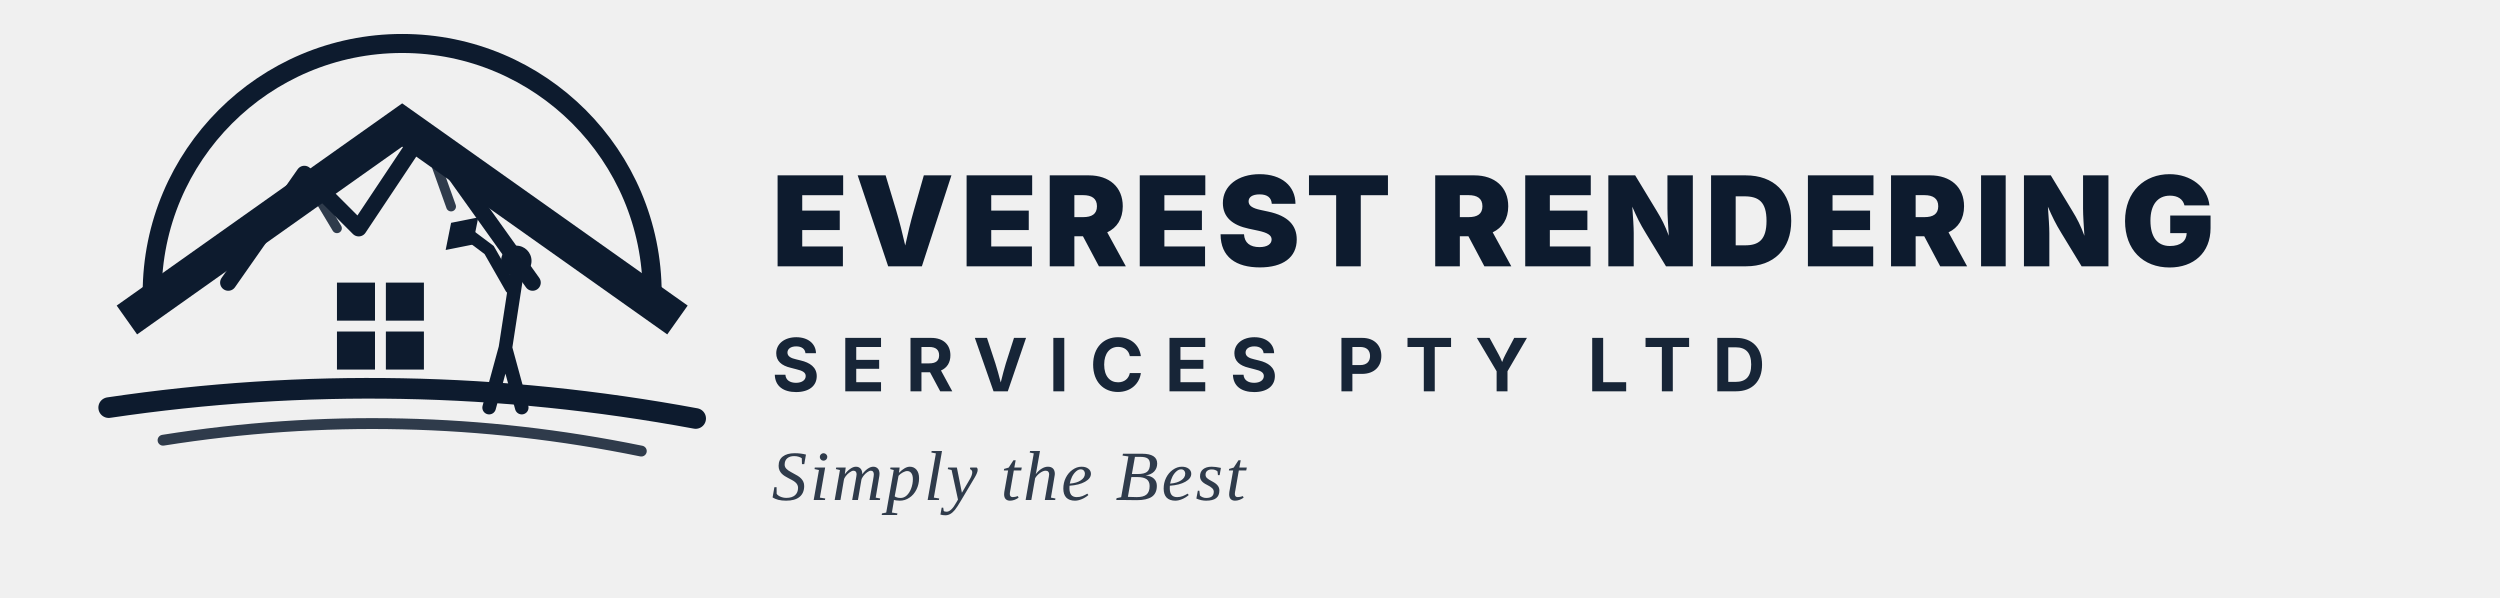
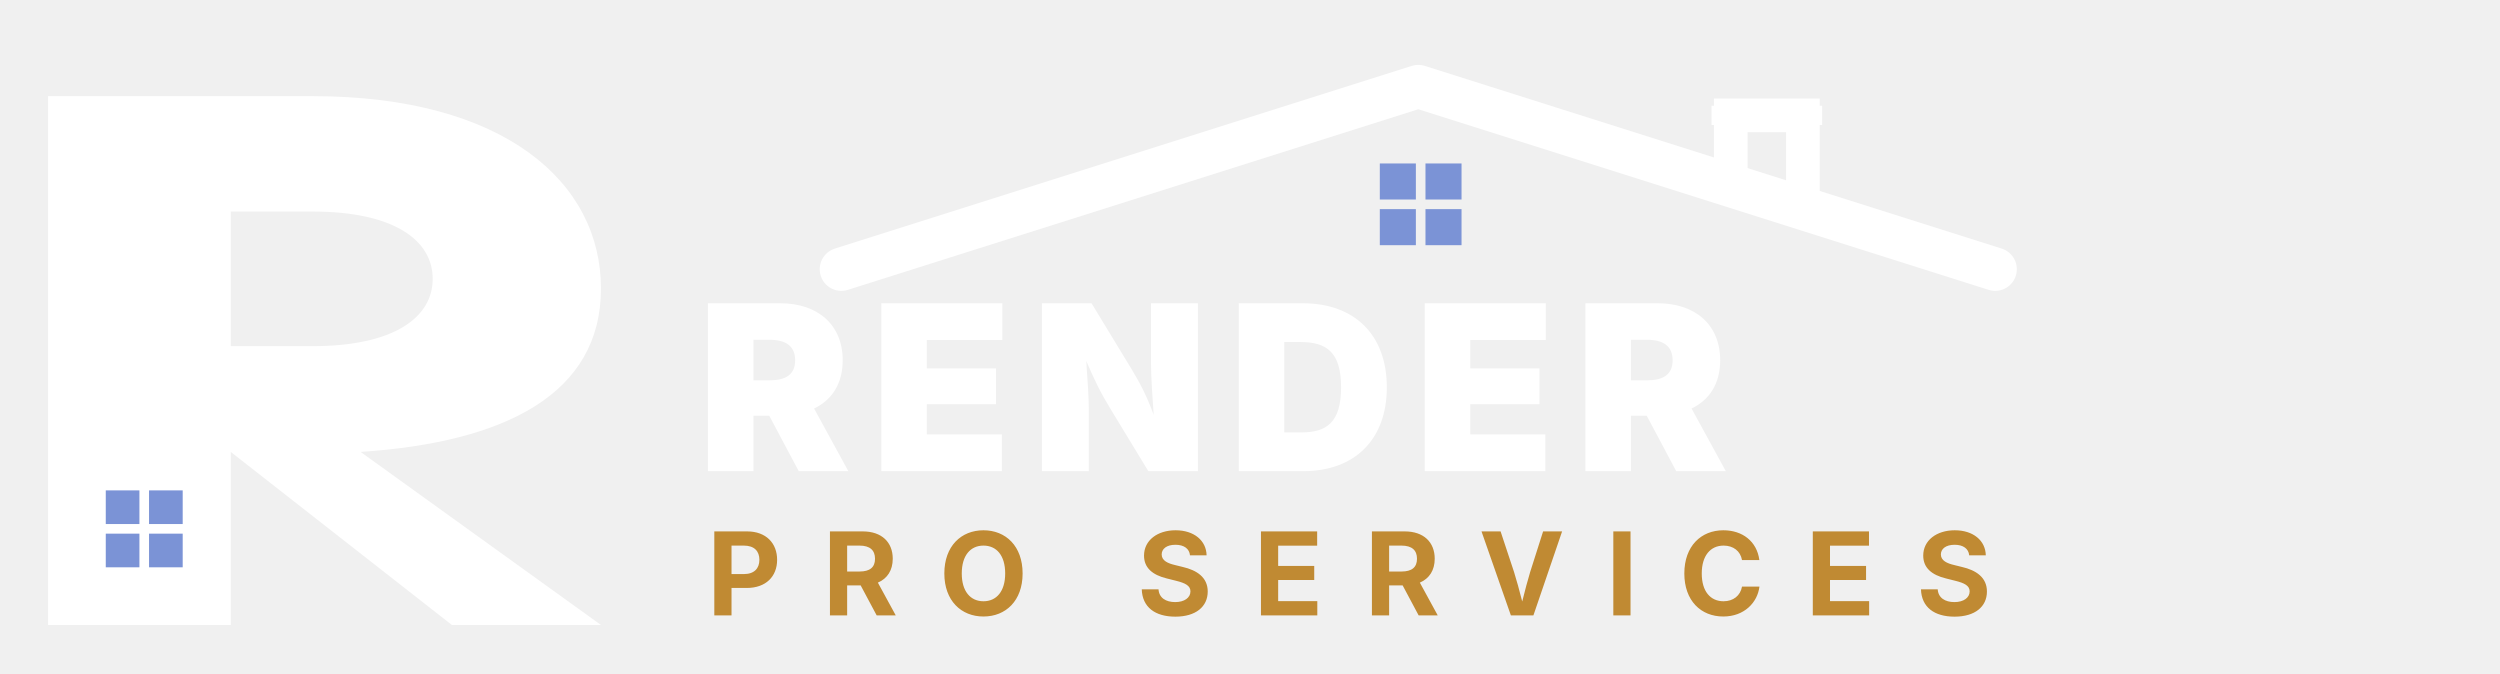
- <svg xmlns="http://www.w3.org/2000/svg" viewBox="0 0 460 110" width="460" height="110" fill="none">
-   <g transform="translate(10, 2)">
-     <path d="M 18,52 A 46,46 0 0,1 110,52" fill="none" stroke="#0d1b2e" stroke-width="3.5" stroke-linecap="round" />
-     <path d="M 32,50 L 46,30 L 56,40 L 68,22 L 78,36 L 88,50" fill="none" stroke="#0d1b2e" stroke-width="3" stroke-linejoin="round" stroke-linecap="round" />
-     <path d="M 46,30 L 52,40 M 68,22 L 73,36" stroke="#0d1b2e" stroke-width="1.8" opacity="0.85" stroke-linecap="round" />
-     <path d="M 16,55 L 64,21 L 112,55" fill="none" stroke="#0d1b2e" stroke-width="6.5" stroke-linejoin="miter" stroke-linecap="square" />
-     <rect x="52" y="50" width="7" height="7" fill="#0d1b2e" />
-     <rect x="61" y="50" width="7" height="7" fill="#0d1b2e" />
-     <rect x="52" y="59" width="7" height="7" fill="#0d1b2e" />
-     <rect x="61" y="59" width="7" height="7" fill="#0d1b2e" />
-     <circle cx="85" cy="46" r="2.8" fill="#0d1b2e" />
-     <path d="M 85,49 L 83,62 L 86,73 M 83,62 L 80,73" stroke="#0d1b2e" stroke-width="2.5" stroke-linecap="round" stroke-linejoin="round" fill="none" />
-     <path d="M 84,51 L 80,44 L 76,41" stroke="#0d1b2e" stroke-width="2.2" stroke-linecap="round" fill="none" />
-     <polygon points="73,39 78,38 77,43 72,44" fill="#0d1b2e" />
-     <path d="M 10,73 Q 64,65 118,75" stroke="#0d1b2e" stroke-width="3.8" stroke-linecap="round" fill="none" />
-     <path d="M 20,79 Q 64,72 108,81" stroke="#0d1b2e" stroke-width="2" stroke-linecap="round" fill="none" opacity="0.85" />
+ <svg xmlns="http://www.w3.org/2000/svg" viewBox="0 0 520 140" width="520" height="140" fill="none">
+   <g transform="translate(10, 10)">
+     <path d="M 0 10 L 55 10 C 95 10 115 28 115 50 C 115 72 95 82 65 84 L 115 120 L 84 120 L 38 84 L 38 120 L 0 120 Z M 38 34 L 38 62 L 55 62 C 72 62 80 56 80 48 C 80 40 72 34 55 34 Z" fill="#FFFFFF" />
+     <rect x="12" y="92" width="7" height="7" fill="#7B93D6" />
+     <rect x="21" y="92" width="7" height="7" fill="#7B93D6" />
+     <rect x="12" y="101" width="7" height="7" fill="#7B93D6" />
+     <rect x="21" y="101" width="7" height="7" fill="#7B93D6" />
  </g>
-   <g transform="translate(142, 5)">
-     <text x="0" y="44" font-family="'Montserrat', 'Inter', system-ui, -apple-system, sans-serif" font-weight="900" font-size="23" fill="#0d1b2e" letter-spacing="1.2">EVEREST RENDERING</text>
-     <text x="0" y="67" font-family="'Montserrat', 'Inter', system-ui, -apple-system, sans-serif" font-weight="700" font-size="13.5" fill="#0d1b2e" letter-spacing="3.8" opacity="0.95">SERVICES PTY LTD</text>
-     <text x="0" y="87" font-family="'Playfair Display', 'Georgia', 'Times New Roman', serif" font-style="italic" font-weight="500" font-size="13" fill="#0d1b2e" letter-spacing="0.5" opacity="0.85">Simply the Best</text>
+   <g transform="translate(145, 10)">
+     <path d="M 30 46 L 150 8 L 270 46" stroke="#FFFFFF" stroke-width="9" stroke-linecap="round" stroke-linejoin="round" fill="none" />
+     <path d="M 215 26 L 215 14 L 230 14 L 230 31" stroke="#FFFFFF" stroke-width="7" stroke-linecap="square" stroke-linejoin="miter" fill="none" />
+     <line x1="211" y1="14" x2="234" y2="14" stroke="#FFFFFF" stroke-width="4" />
+     <rect x="142" y="24" width="7.5" height="7.5" fill="#7B93D6" />
+     <rect x="151.5" y="24" width="7.5" height="7.5" fill="#7B93D6" />
+     <rect x="142" y="33.5" width="7.5" height="7.5" fill="#7B93D6" />
+     <rect x="151.5" y="33.5" width="7.5" height="7.5" fill="#7B93D6" />
+     <text x="0" y="88" font-family="'Montserrat', 'Inter', system-ui, sans-serif" font-weight="900" font-size="48" fill="#FFFFFF" letter-spacing="4">RENDER</text>
+     <text x="2" y="118" font-family="'Montserrat', 'Inter', system-ui, sans-serif" font-weight="700" font-size="24" fill="#C08A33" letter-spacing="8.5">PRO SERVICES</text>
  </g>
</svg>
